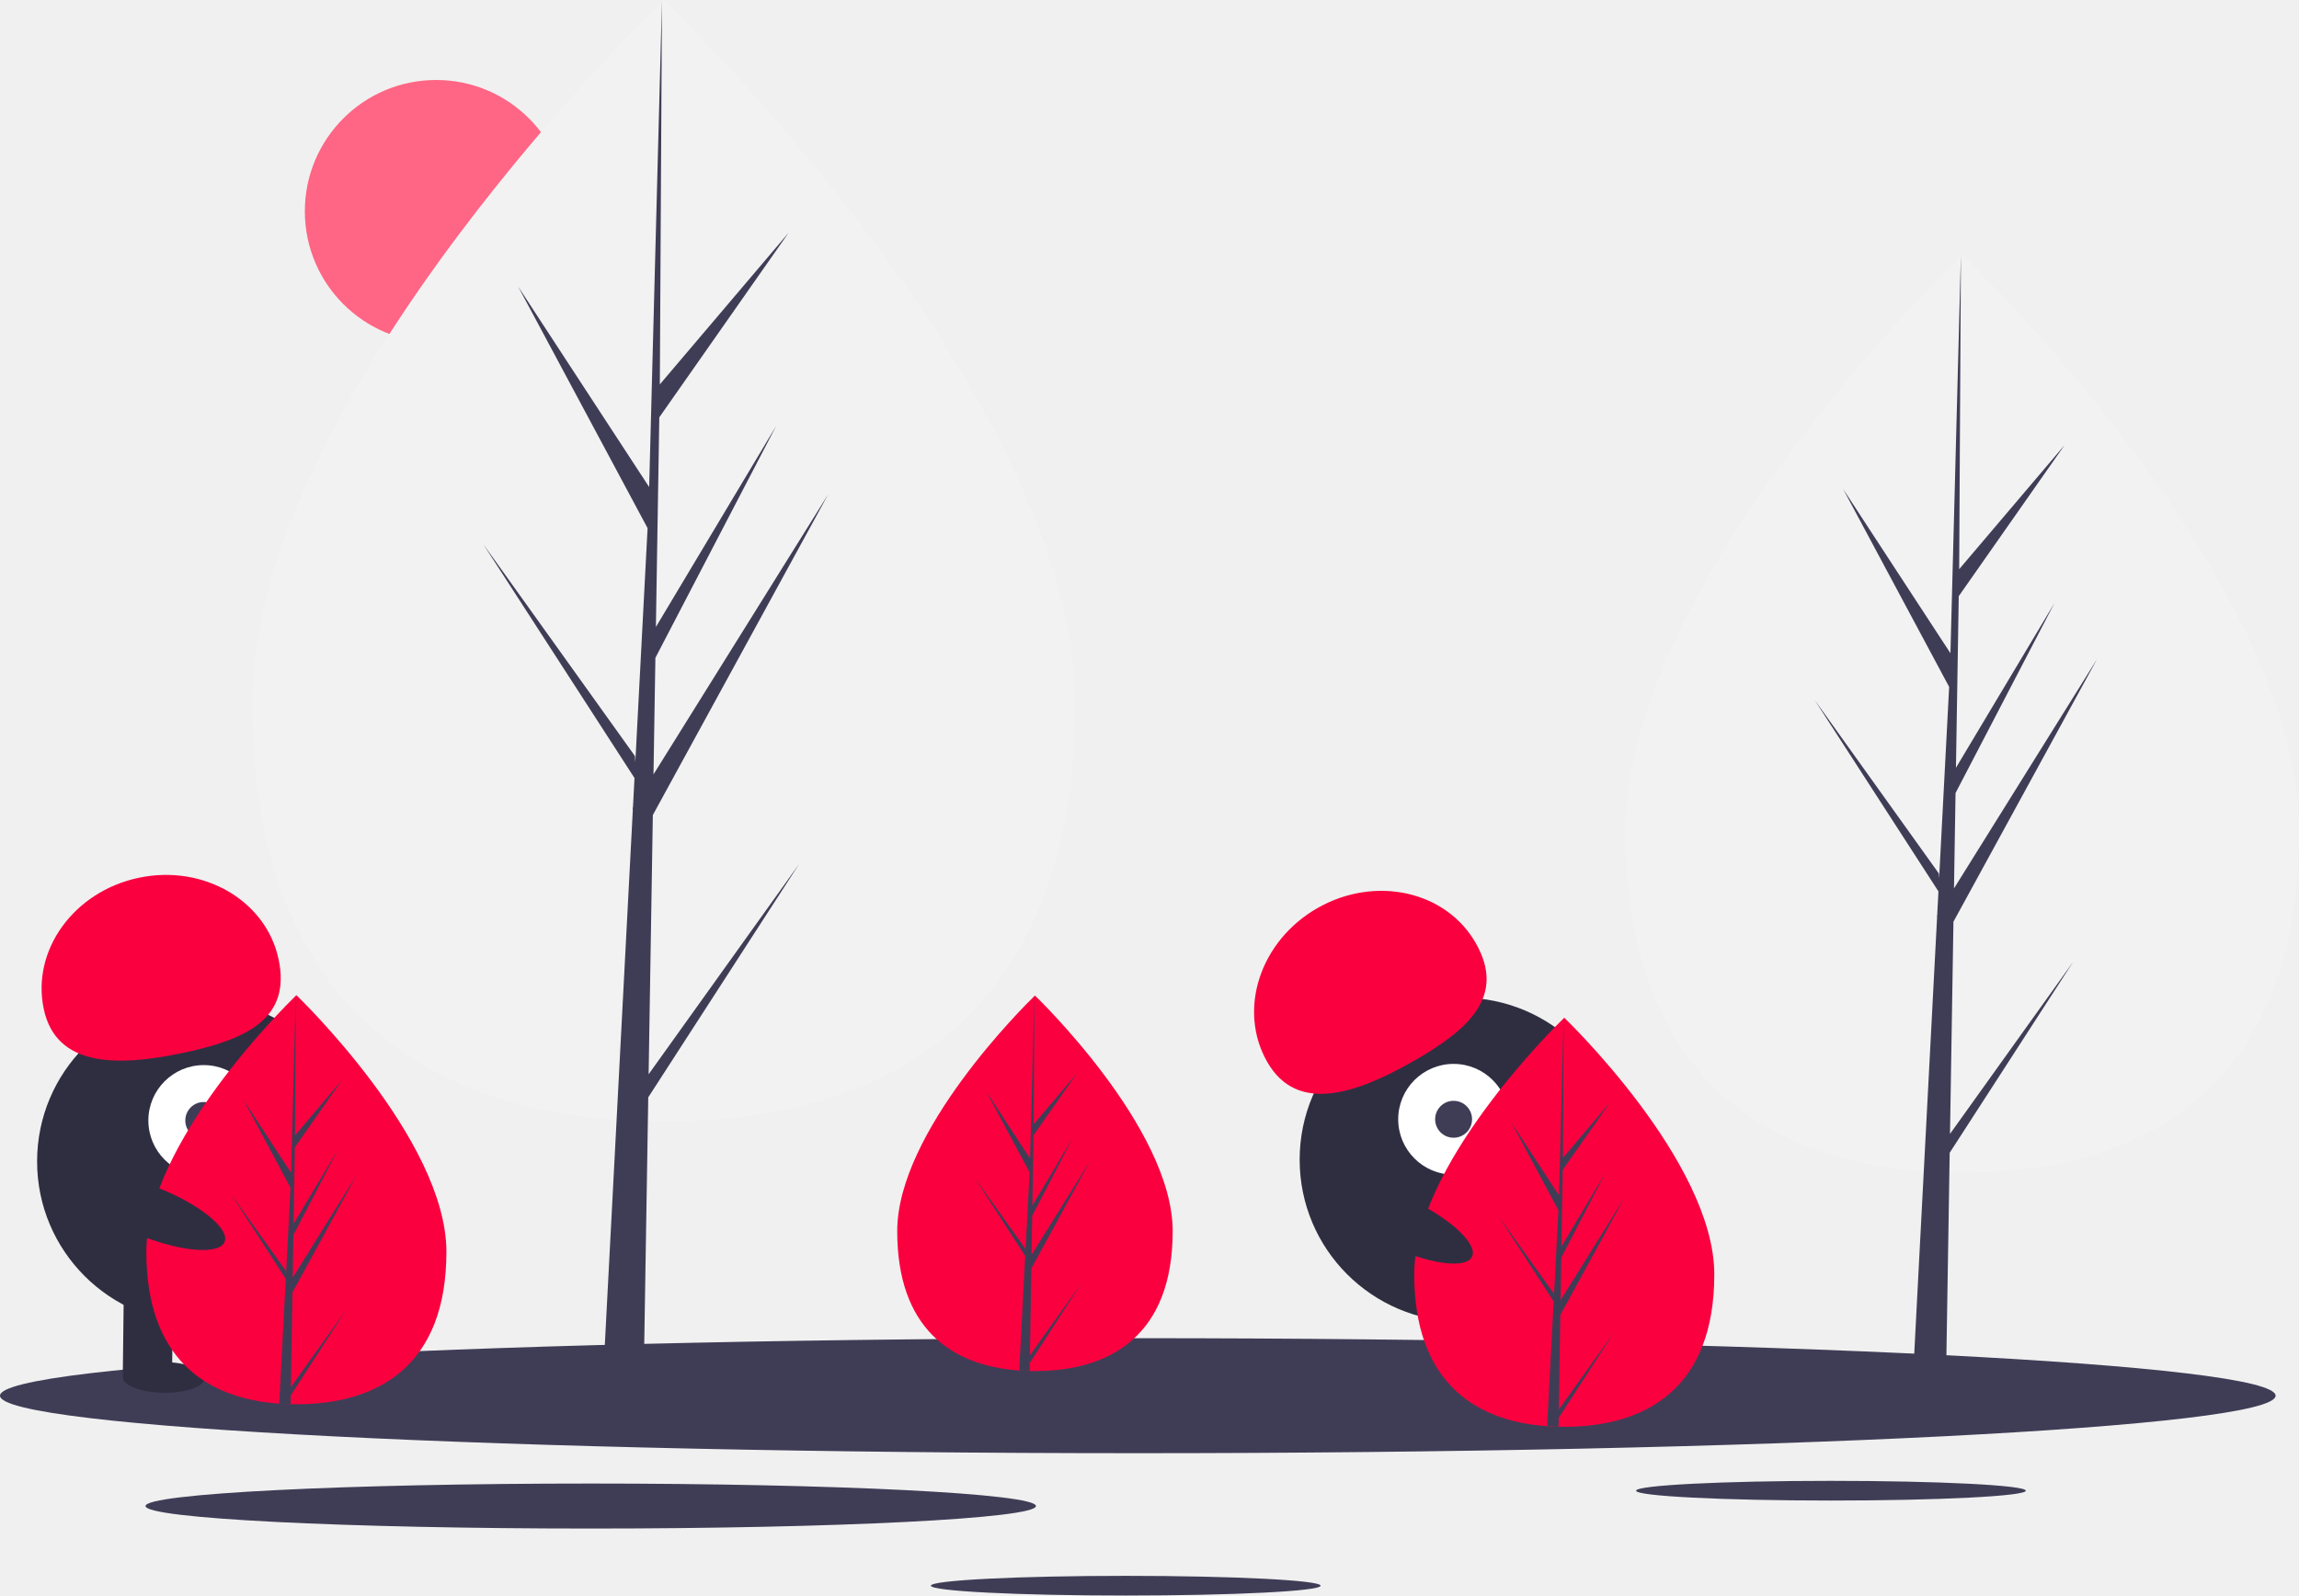
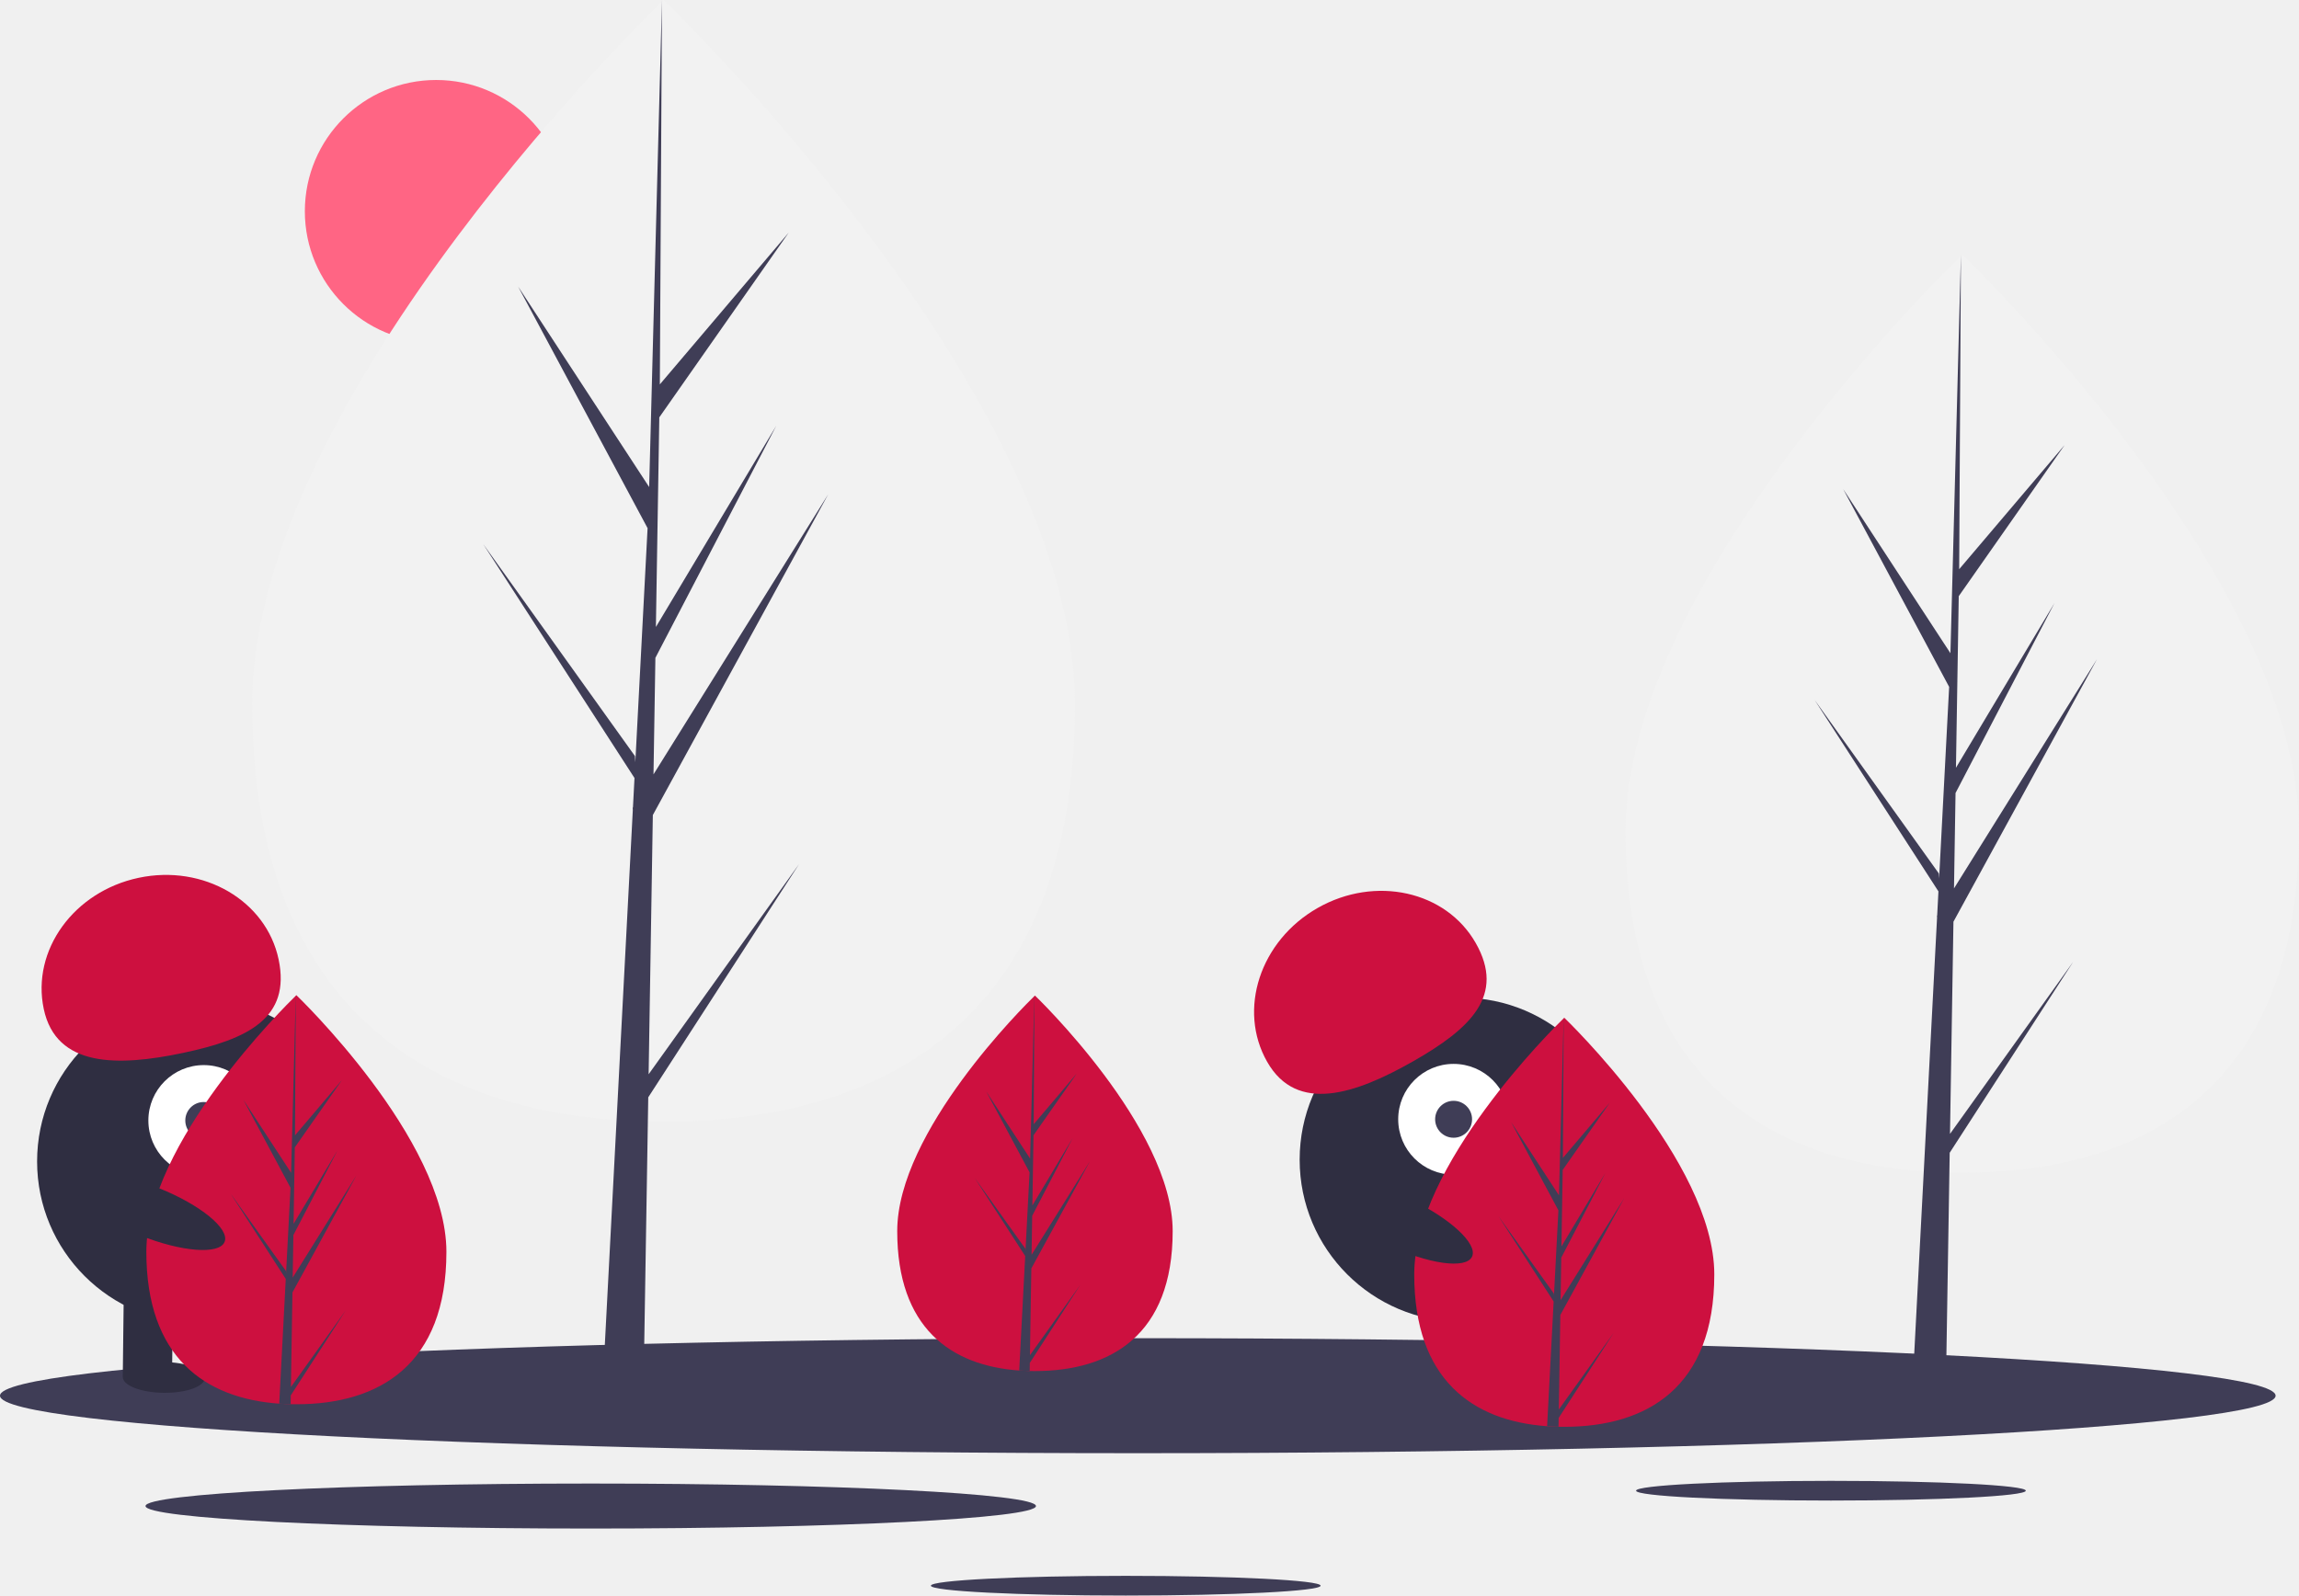
<svg xmlns="http://www.w3.org/2000/svg" data-name="Layer 1" width="1120.592" height="777.916" viewBox="0 0 1120.592 777.916">
  <circle cx="212.592" cy="103" r="64" fill="#ff6584" />
  <path d="M563.68,404.164c0,151.011-89.774,203.739-200.516,203.739S162.649,555.175,162.649,404.164,363.165,61.042,363.165,61.042,563.68,253.152,563.68,404.164Z" transform="translate(-39.70387 -61.04208)" fill="#f2f2f2" />
  <polygon points="316.156 523.761 318.21 397.378 403.674 241.024 318.532 377.552 319.455 320.725 378.357 207.605 319.699 305.687 319.699 305.687 321.359 203.481 384.433 113.423 321.621 187.409 322.658 0 316.138 248.096 316.674 237.861 252.547 139.704 315.646 257.508 309.671 371.654 309.493 368.625 235.565 265.329 309.269 379.328 308.522 393.603 308.388 393.818 308.449 394.99 293.29 684.589 313.544 684.589 315.974 535.005 389.496 421.285 316.156 523.761" fill="#3f3d56" />
  <path d="M1160.296,466.014c0,123.61-73.484,166.77-164.132,166.77s-164.132-43.16-164.132-166.77S996.165,185.152,996.165,185.152,1160.296,342.404,1160.296,466.014Z" transform="translate(-39.70387 -61.04208)" fill="#f2f2f2" />
  <polygon points="950.482 552.833 952.162 449.383 1022.119 321.4 952.426 433.154 953.182 386.639 1001.396 294.044 953.382 374.329 953.382 374.329 954.741 290.669 1006.369 216.952 954.954 277.514 955.804 124.11 950.467 327.188 950.906 318.811 898.414 238.464 950.064 334.893 945.173 428.327 945.027 425.847 884.514 341.294 944.844 434.608 944.232 446.293 944.123 446.469 944.173 447.428 931.764 684.478 948.343 684.478 950.332 562.037 1010.514 468.952 950.482 552.833" fill="#3f3d56" />
  <ellipse cx="554.592" cy="680.479" rx="554.592" ry="28.034" fill="#3f3d56" />
  <ellipse cx="892.445" cy="726.797" rx="94.989" ry="4.802" fill="#3f3d56" />
  <ellipse cx="548.72" cy="773.114" rx="94.989" ry="4.802" fill="#3f3d56" />
  <ellipse cx="287.944" cy="734.279" rx="217.014" ry="10.97" fill="#3f3d56" />
  <circle cx="97.084" cy="566.27" r="79" fill="#2f2e41" />
  <rect x="99.805" y="689.023" width="24" height="43" transform="translate(-31.32451 -62.31008) rotate(0.67509)" fill="#2f2e41" />
  <rect x="147.802" y="689.589" width="24" height="43" transform="translate(-31.31452 -62.87555) rotate(0.67509)" fill="#2f2e41" />
  <ellipse cx="119.546" cy="732.616" rx="7.5" ry="20" transform="translate(-654.1319 782.4795) rotate(-89.32491)" fill="#2f2e41" />
  <ellipse cx="167.554" cy="732.182" rx="7.5" ry="20" transform="translate(-606.2547 830.0553) rotate(-89.32491)" fill="#2f2e41" />
  <circle cx="99.319" cy="546.295" r="27" fill="#fff" />
  <circle cx="99.319" cy="546.295" r="9" fill="#3f3d56" />
-   <path d="M61.026,552.946c-6.042-28.641,14.688-57.265,46.3-63.934s62.138,11.143,68.18,39.784-14.978,38.93-46.591,45.599S67.068,581.587,61.026,552.946Z" transform="translate(-39.70387 -61.04208)" fill="#fa003f" />
-   <path d="M257.296,671.384c0,55.076-32.74,74.306-73.13,74.306q-1.404,0-2.803-.031c-1.871-.04-3.725-.129-5.556-.254-36.451-2.58-64.771-22.799-64.771-74.021,0-53.008,67.739-119.896,72.827-124.846l.009-.009c.196-.192.294-.285.294-.285S257.296,616.308,257.296,671.384Z" transform="translate(-39.70387 -61.04208)" fill="#fa003f" />
+   <path d="M61.026,552.946c-6.042-28.641,14.688-57.265,46.3-63.934s62.138,11.143,68.18,39.784-14.978,38.93-46.591,45.599S67.068,581.587,61.026,552.946Z" transform="translate(-39.70387 -61.04208)" fill="#cd103f" />
+   <path d="M257.296,671.384c0,55.076-32.74,74.306-73.13,74.306q-1.404,0-2.803-.031c-1.871-.04-3.725-.129-5.556-.254-36.451-2.58-64.771-22.799-64.771-74.021,0-53.008,67.739-119.896,72.827-124.846l.009-.009c.196-.192.294-.285.294-.285S257.296,616.308,257.296,671.384Z" transform="translate(-39.70387 -61.04208)" fill="#cd103f" />
  <path d="M181.502,737.265l26.747-37.374-26.814,41.477-.071,4.291c-1.871-.04-3.725-.129-5.556-.254l2.883-55.103-.022-.428.049-.08.272-5.204-26.881-41.58,26.965,37.677.062,1.105,2.179-41.633-23.013-42.966,23.294,35.658,2.268-86.314.009-.294v.285l-.379,68.064,22.911-26.983-23.004,32.847-.606,37.276L204.185,621.958l-21.48,41.259-.339,20.723,31.056-49.791-31.171,57.023Z" transform="translate(-39.70387 -61.04208)" fill="#3f3d56" />
  <circle cx="712.485" cy="565.415" r="79" fill="#2f2e41" />
  <rect x="741.777" y="691.824" width="24" height="43" transform="translate(-215.9946 191.864) rotate(-17.08345)" fill="#2f2e41" />
  <rect x="787.659" y="677.723" width="24" height="43" transform="matrix(0.95588, -0.29376, 0.29376, 0.95588, -209.8279, 204.7204)" fill="#2f2e41" />
  <ellipse cx="767.887" cy="732.003" rx="20" ry="7.5" transform="translate(-220.8593 196.8331) rotate(-17.08345)" fill="#2f2e41" />
  <ellipse cx="813.475" cy="716.946" rx="20" ry="7.5" transform="translate(-214.4248 209.561) rotate(-17.08345)" fill="#2f2e41" />
  <circle cx="708.522" cy="545.71" r="27" fill="#fff" />
  <circle cx="708.522" cy="545.71" r="9" fill="#3f3d56" />
-   <path d="M657.355,578.743c-14.49-25.433-3.478-59.016,24.594-75.009s62.576-8.341,77.065,17.093-2.391,41.644-30.463,57.637S671.845,604.176,657.355,578.743Z" transform="translate(-39.70387 -61.04208)" fill="#fa003f" />
-   <path d="M611.296,661.299c0,50.557-30.054,68.21-67.13,68.21q-1.288,0-2.573-.029c-1.718-.037-3.419-.119-5.1-.233-33.461-2.368-59.457-20.929-59.457-67.948,0-48.659,62.181-110.059,66.852-114.603l.008-.008c.18-.176.27-.262.27-.262S611.296,610.742,611.296,661.299Z" transform="translate(-39.70387 -61.04208)" fill="#fa003f" />
+   <path d="M657.355,578.743c-14.49-25.433-3.478-59.016,24.594-75.009s62.576-8.341,77.065,17.093-2.391,41.644-30.463,57.637S671.845,604.176,657.355,578.743Z" transform="translate(-39.70387 -61.04208)" fill="#cd103f" />
+   <path d="M611.296,661.299c0,50.557-30.054,68.21-67.13,68.21q-1.288,0-2.573-.029c-1.718-.037-3.419-.119-5.1-.233-33.461-2.368-59.457-20.929-59.457-67.948,0-48.659,62.181-110.059,66.852-114.603l.008-.008c.18-.176.27-.262.27-.262S611.296,610.742,611.296,661.299Z" transform="translate(-39.70387 -61.04208)" fill="#cd103f" />
  <path d="M541.72,721.774l24.553-34.307-24.614,38.074-.065,3.939c-1.718-.037-3.419-.119-5.1-.233l2.646-50.582-.02-.393.045-.074.249-4.777-24.675-38.168,24.753,34.585.057,1.014,2-38.217-21.125-39.44L541.806,625.928l2.082-79.232.008-.27v.262l-.348,62.48,21.031-24.769-21.117,30.152-.556,34.217,19.636-32.839-19.718,37.874-.311,19.023,28.508-45.706-28.614,52.344Z" transform="translate(-39.70387 -61.04208)" fill="#3f3d56" />
-   <path d="M875.296,682.384c0,55.076-32.74,74.306-73.13,74.306q-1.403,0-2.803-.031c-1.871-.04-3.725-.129-5.556-.254-36.451-2.58-64.771-22.799-64.771-74.021,0-53.008,67.739-119.896,72.827-124.846l.009-.009c.196-.192.294-.285.294-.285S875.296,627.308,875.296,682.384Z" transform="translate(-39.70387 -61.04208)" fill="#fa003f" />
+   <path d="M875.296,682.384c0,55.076-32.74,74.306-73.13,74.306q-1.403,0-2.803-.031c-1.871-.04-3.725-.129-5.556-.254-36.451-2.58-64.771-22.799-64.771-74.021,0-53.008,67.739-119.896,72.827-124.846l.009-.009c.196-.192.294-.285.294-.285S875.296,627.308,875.296,682.384Z" transform="translate(-39.70387 -61.04208)" fill="#cd103f" />
  <path d="M799.502,748.265l26.747-37.374-26.814,41.477-.071,4.291c-1.871-.04-3.725-.129-5.556-.254l2.883-55.103-.022-.428.049-.08.272-5.204L770.108,654.011l26.965,37.677.062,1.105,2.179-41.633-23.013-42.966,23.294,35.658,2.268-86.314.009-.294v.285l-.379,68.064,22.911-26.983-23.004,32.847-.606,37.276L822.185,632.958l-21.48,41.259-.339,20.723,31.056-49.791-31.171,57.023Z" transform="translate(-39.70387 -61.04208)" fill="#3f3d56" />
  <ellipse cx="721.517" cy="656.822" rx="12.4" ry="39.5" transform="translate(-220.8352 966.2232) rotate(-64.62574)" fill="#2f2e41" />
  <ellipse cx="112.517" cy="651.822" rx="12.4" ry="39.5" transform="translate(-574.0794 452.7137) rotate(-68.15829)" fill="#2f2e41" />
</svg>
